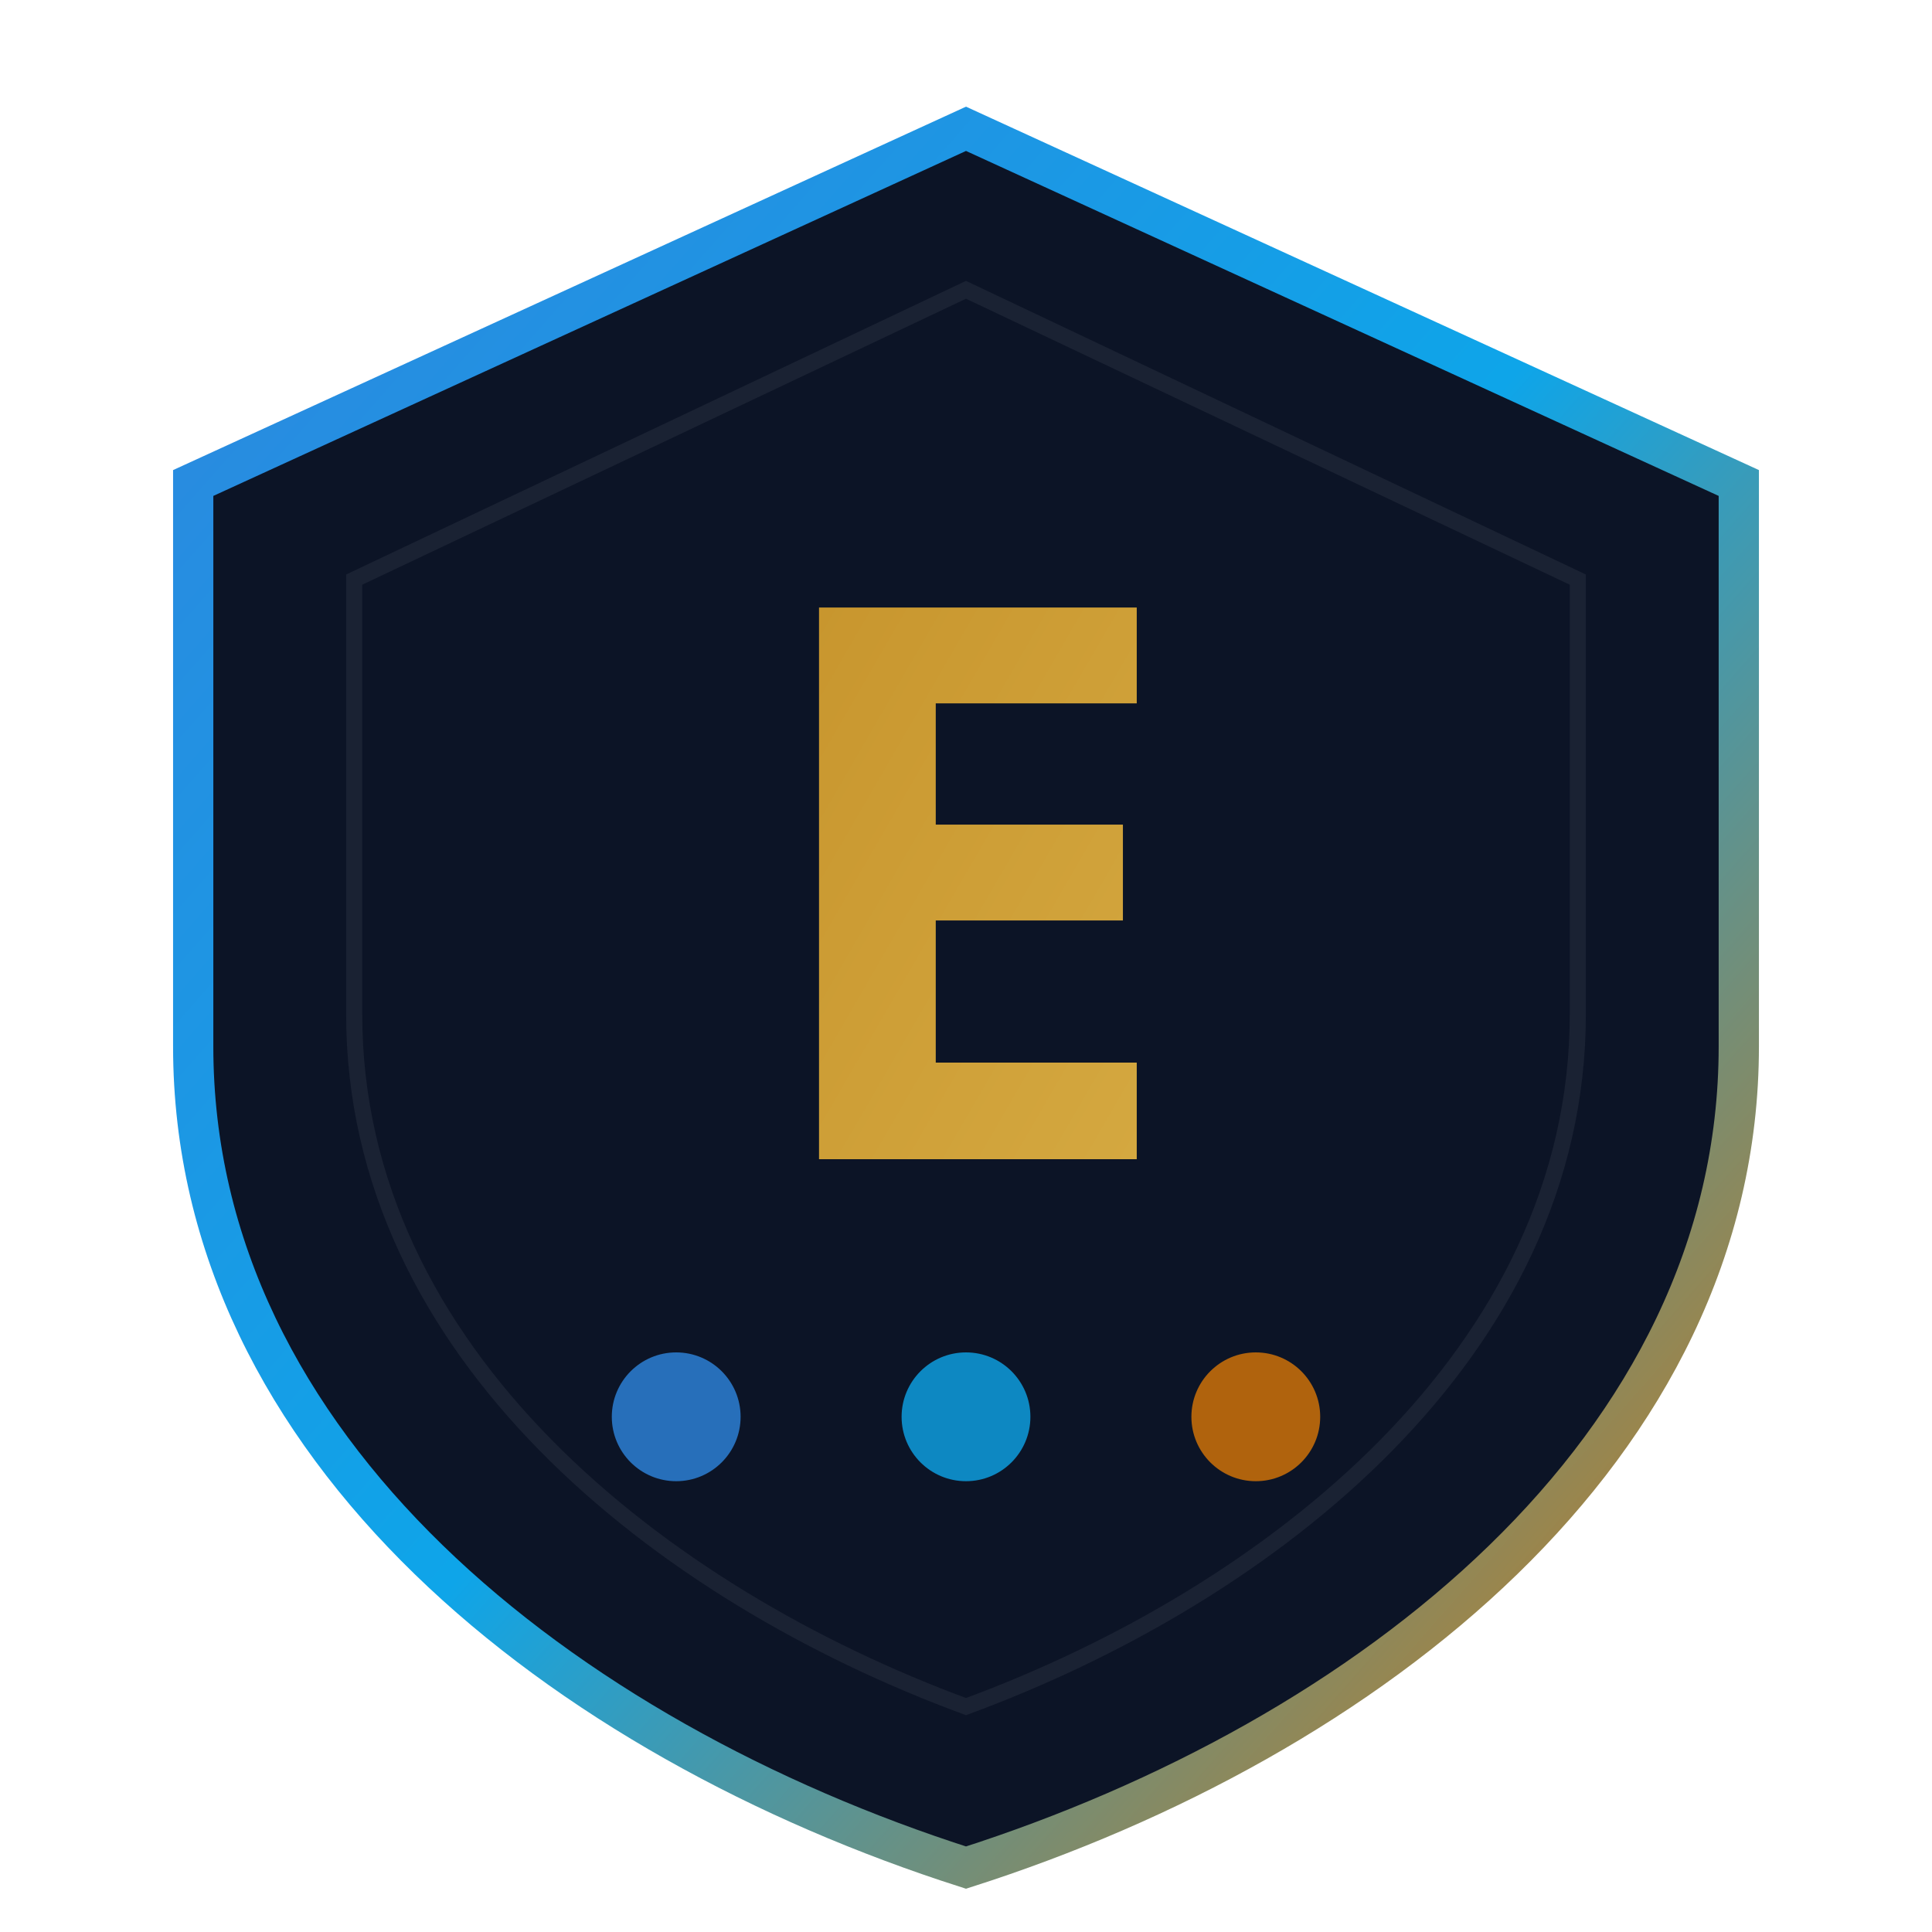
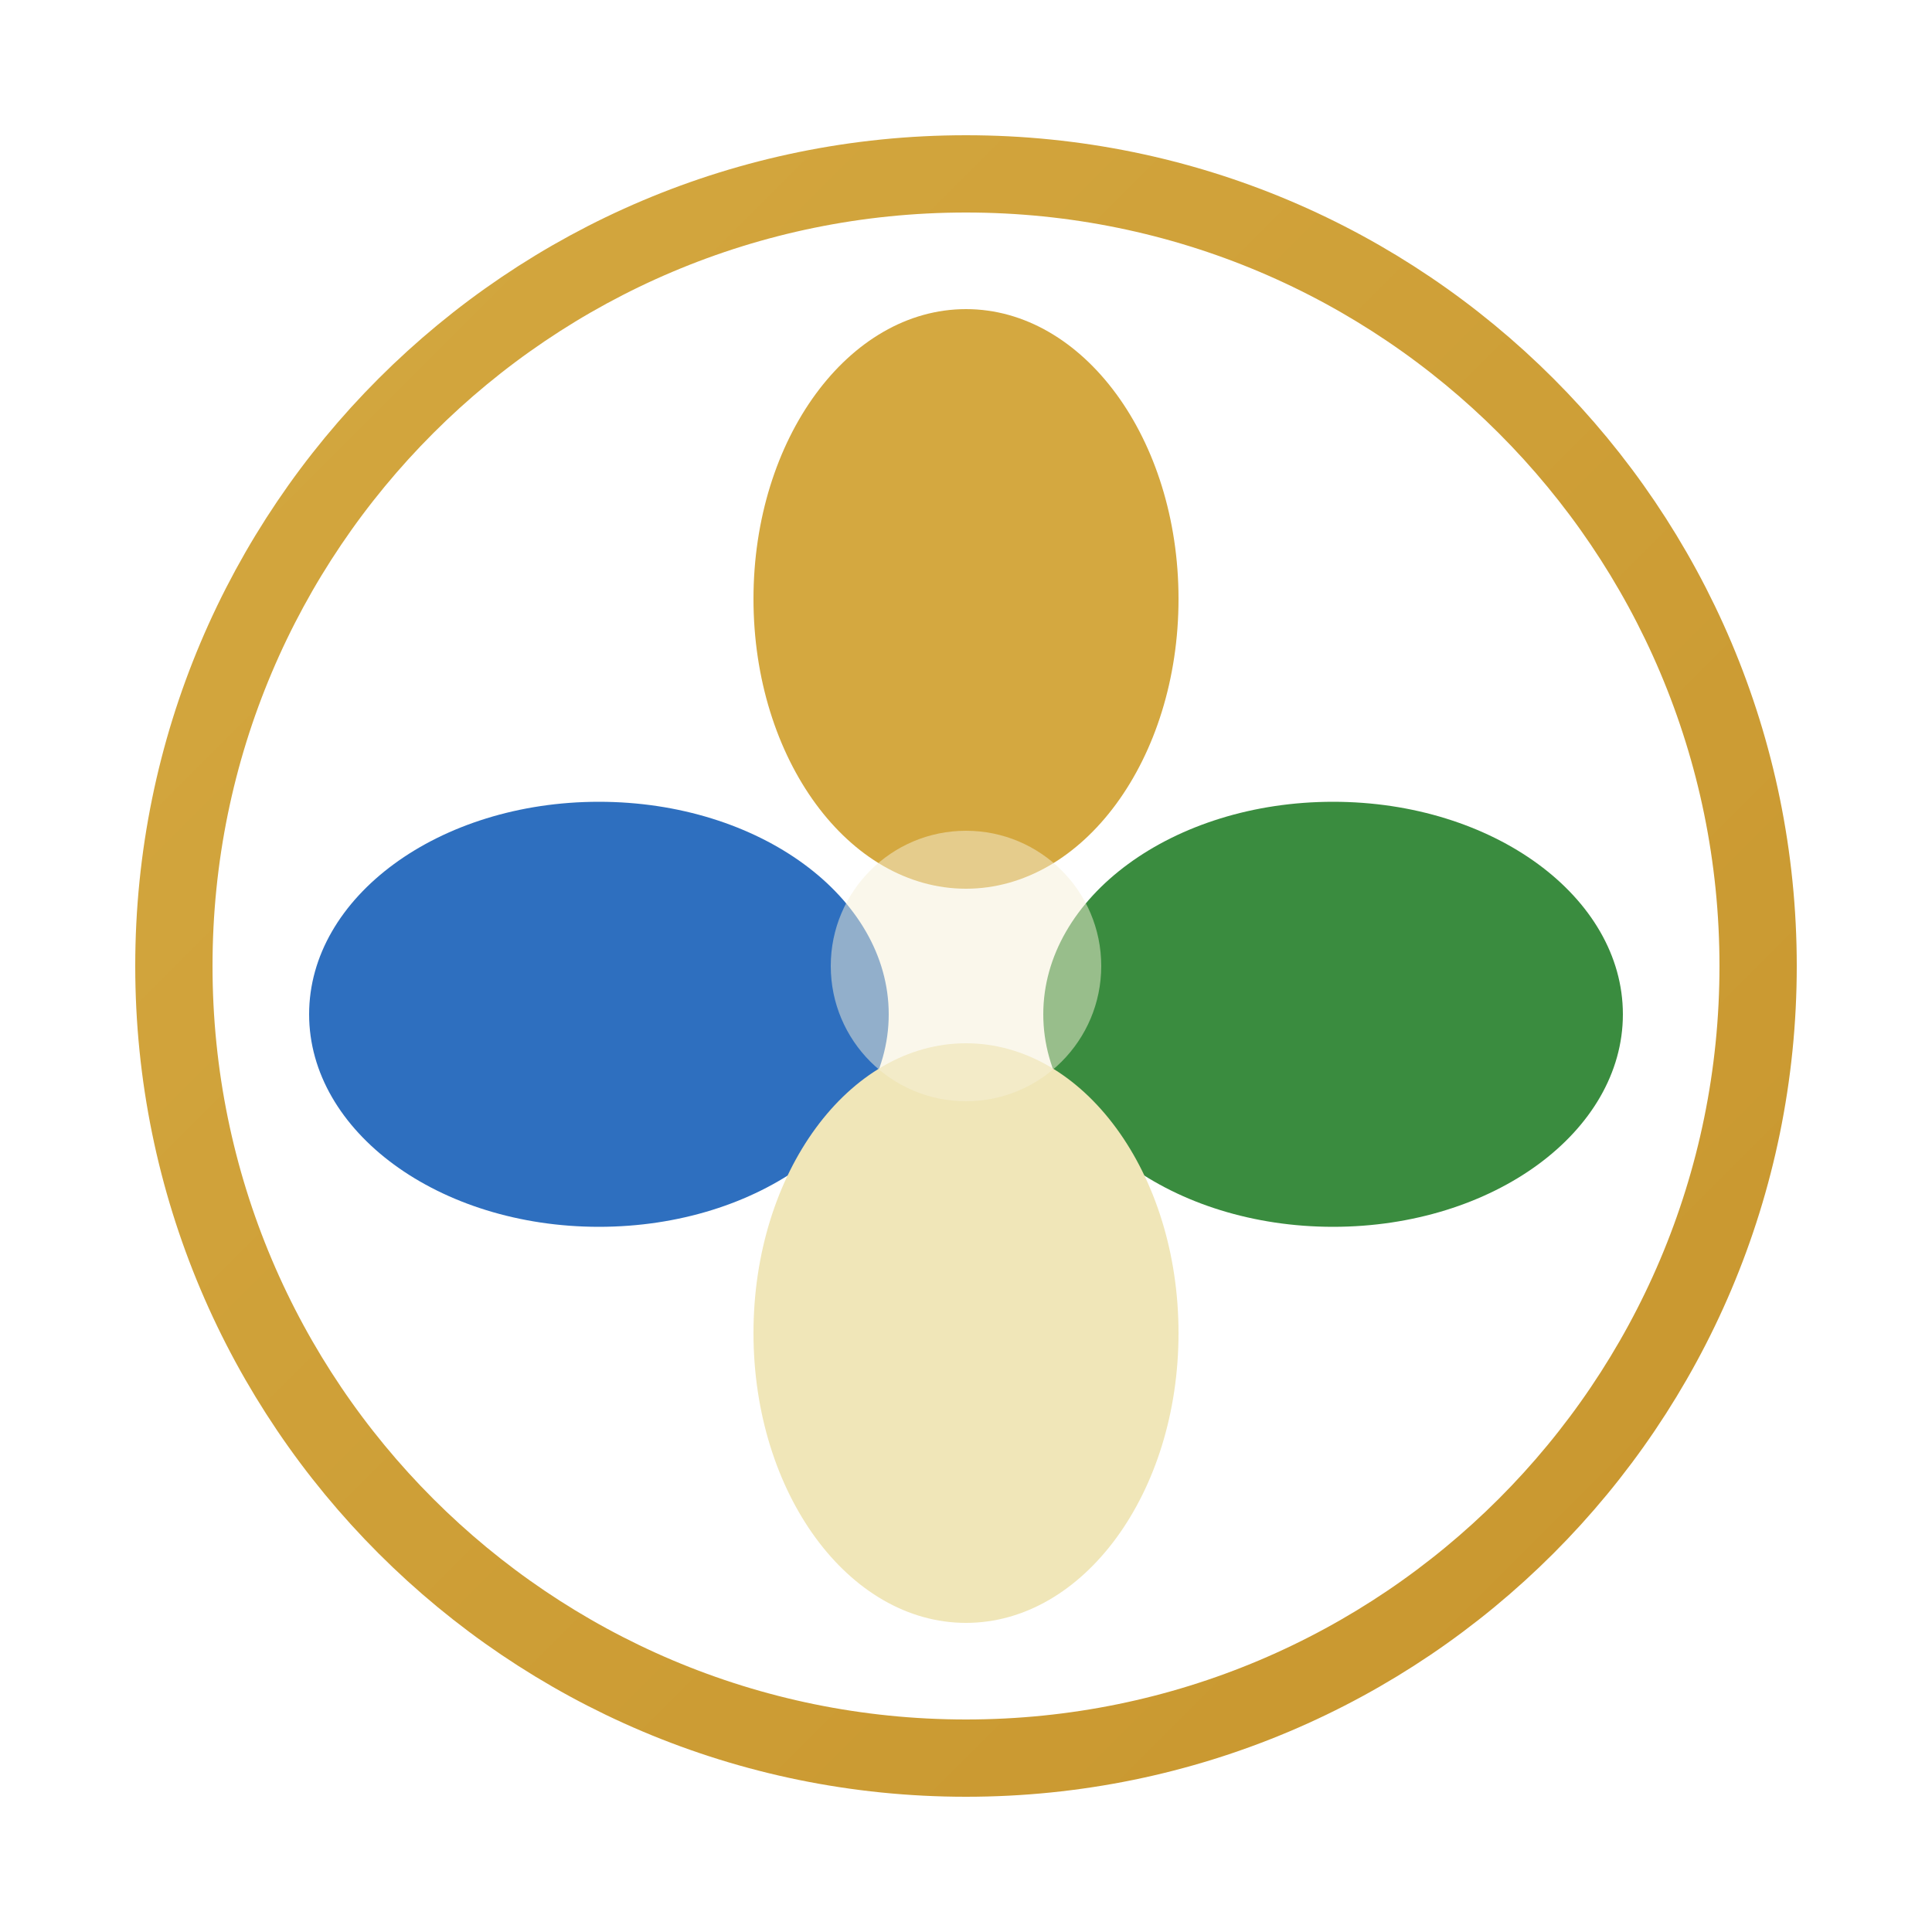
- <svg xmlns="http://www.w3.org/2000/svg" viewBox="0 0 120 120" width="120" height="120">
+ <svg xmlns="http://www.w3.org/2000/svg" viewBox="0 0 200 200" width="200" height="200">
  <defs>
-     <linearGradient id="g1" x1="0%" y1="0%" x2="100%" y2="100%">
-       <stop offset="0%" stop-color="#2E86DE" />
-       <stop offset="50%" stop-color="#0EA5E9" />
-       <stop offset="100%" stop-color="#D97706" />
-     </linearGradient>
-     <linearGradient id="g2" x1="0%" y1="0%" x2="100%" y2="100%">
-       <stop offset="0%" stop-color="#C8962E" />
-       <stop offset="100%" stop-color="#D4A840" />
+     <linearGradient id="ringGrad" x1="0%" y1="0%" x2="100%" y2="100%">
+       <stop offset="0%" stop-color="#D4A840" />
+       <stop offset="100%" stop-color="#C8962E" />
    </linearGradient>
  </defs>
-   <path d="M60 8 L108 30 L108 65 C108 90 85 108 60 116 C35 108 12 90 12 65 L12 30 Z" fill="#0C1426" stroke="url(#g1)" stroke-width="2.5" />
-   <path d="M60 18 L98 36 L98 63 C98 84 79 99 60 106 C41 99 22 84 22 63 L22 36 Z" fill="none" stroke="rgba(255,255,255,0.06)" stroke-width="1" />
-   <text x="60" y="72" text-anchor="middle" font-family="'Space Grotesk',system-ui,sans-serif" font-size="48" font-weight="700" fill="url(#g2)">E</text>
-   <circle cx="42" cy="88" r="4" fill="#2E86DE" opacity="0.8" />
-   <circle cx="60" cy="88" r="4" fill="#0EA5E9" opacity="0.8" />
-   <circle cx="78" cy="88" r="4" fill="#D97706" opacity="0.8" />
+   <circle cx="100" cy="100" r="82" fill="none" stroke="url(#ringGrad)" stroke-width="8" />
+   <ellipse cx="100" cy="62" rx="22" ry="30" fill="#D4A840" transform="rotate(0,100,100)" />
+   <ellipse cx="62" cy="105" rx="22" ry="30" fill="#2E6FBF" transform="rotate(90,62,105)" />
+   <ellipse cx="138" cy="105" rx="22" ry="30" fill="#3A8C3F" transform="rotate(90,138,105)" />
+   <ellipse cx="100" cy="138" rx="22" ry="30" fill="#F0E6B8" transform="rotate(0,100,138)" />
+   <circle cx="100" cy="100" r="14" fill="#F5F0D8" opacity="0.5" />
</svg>
